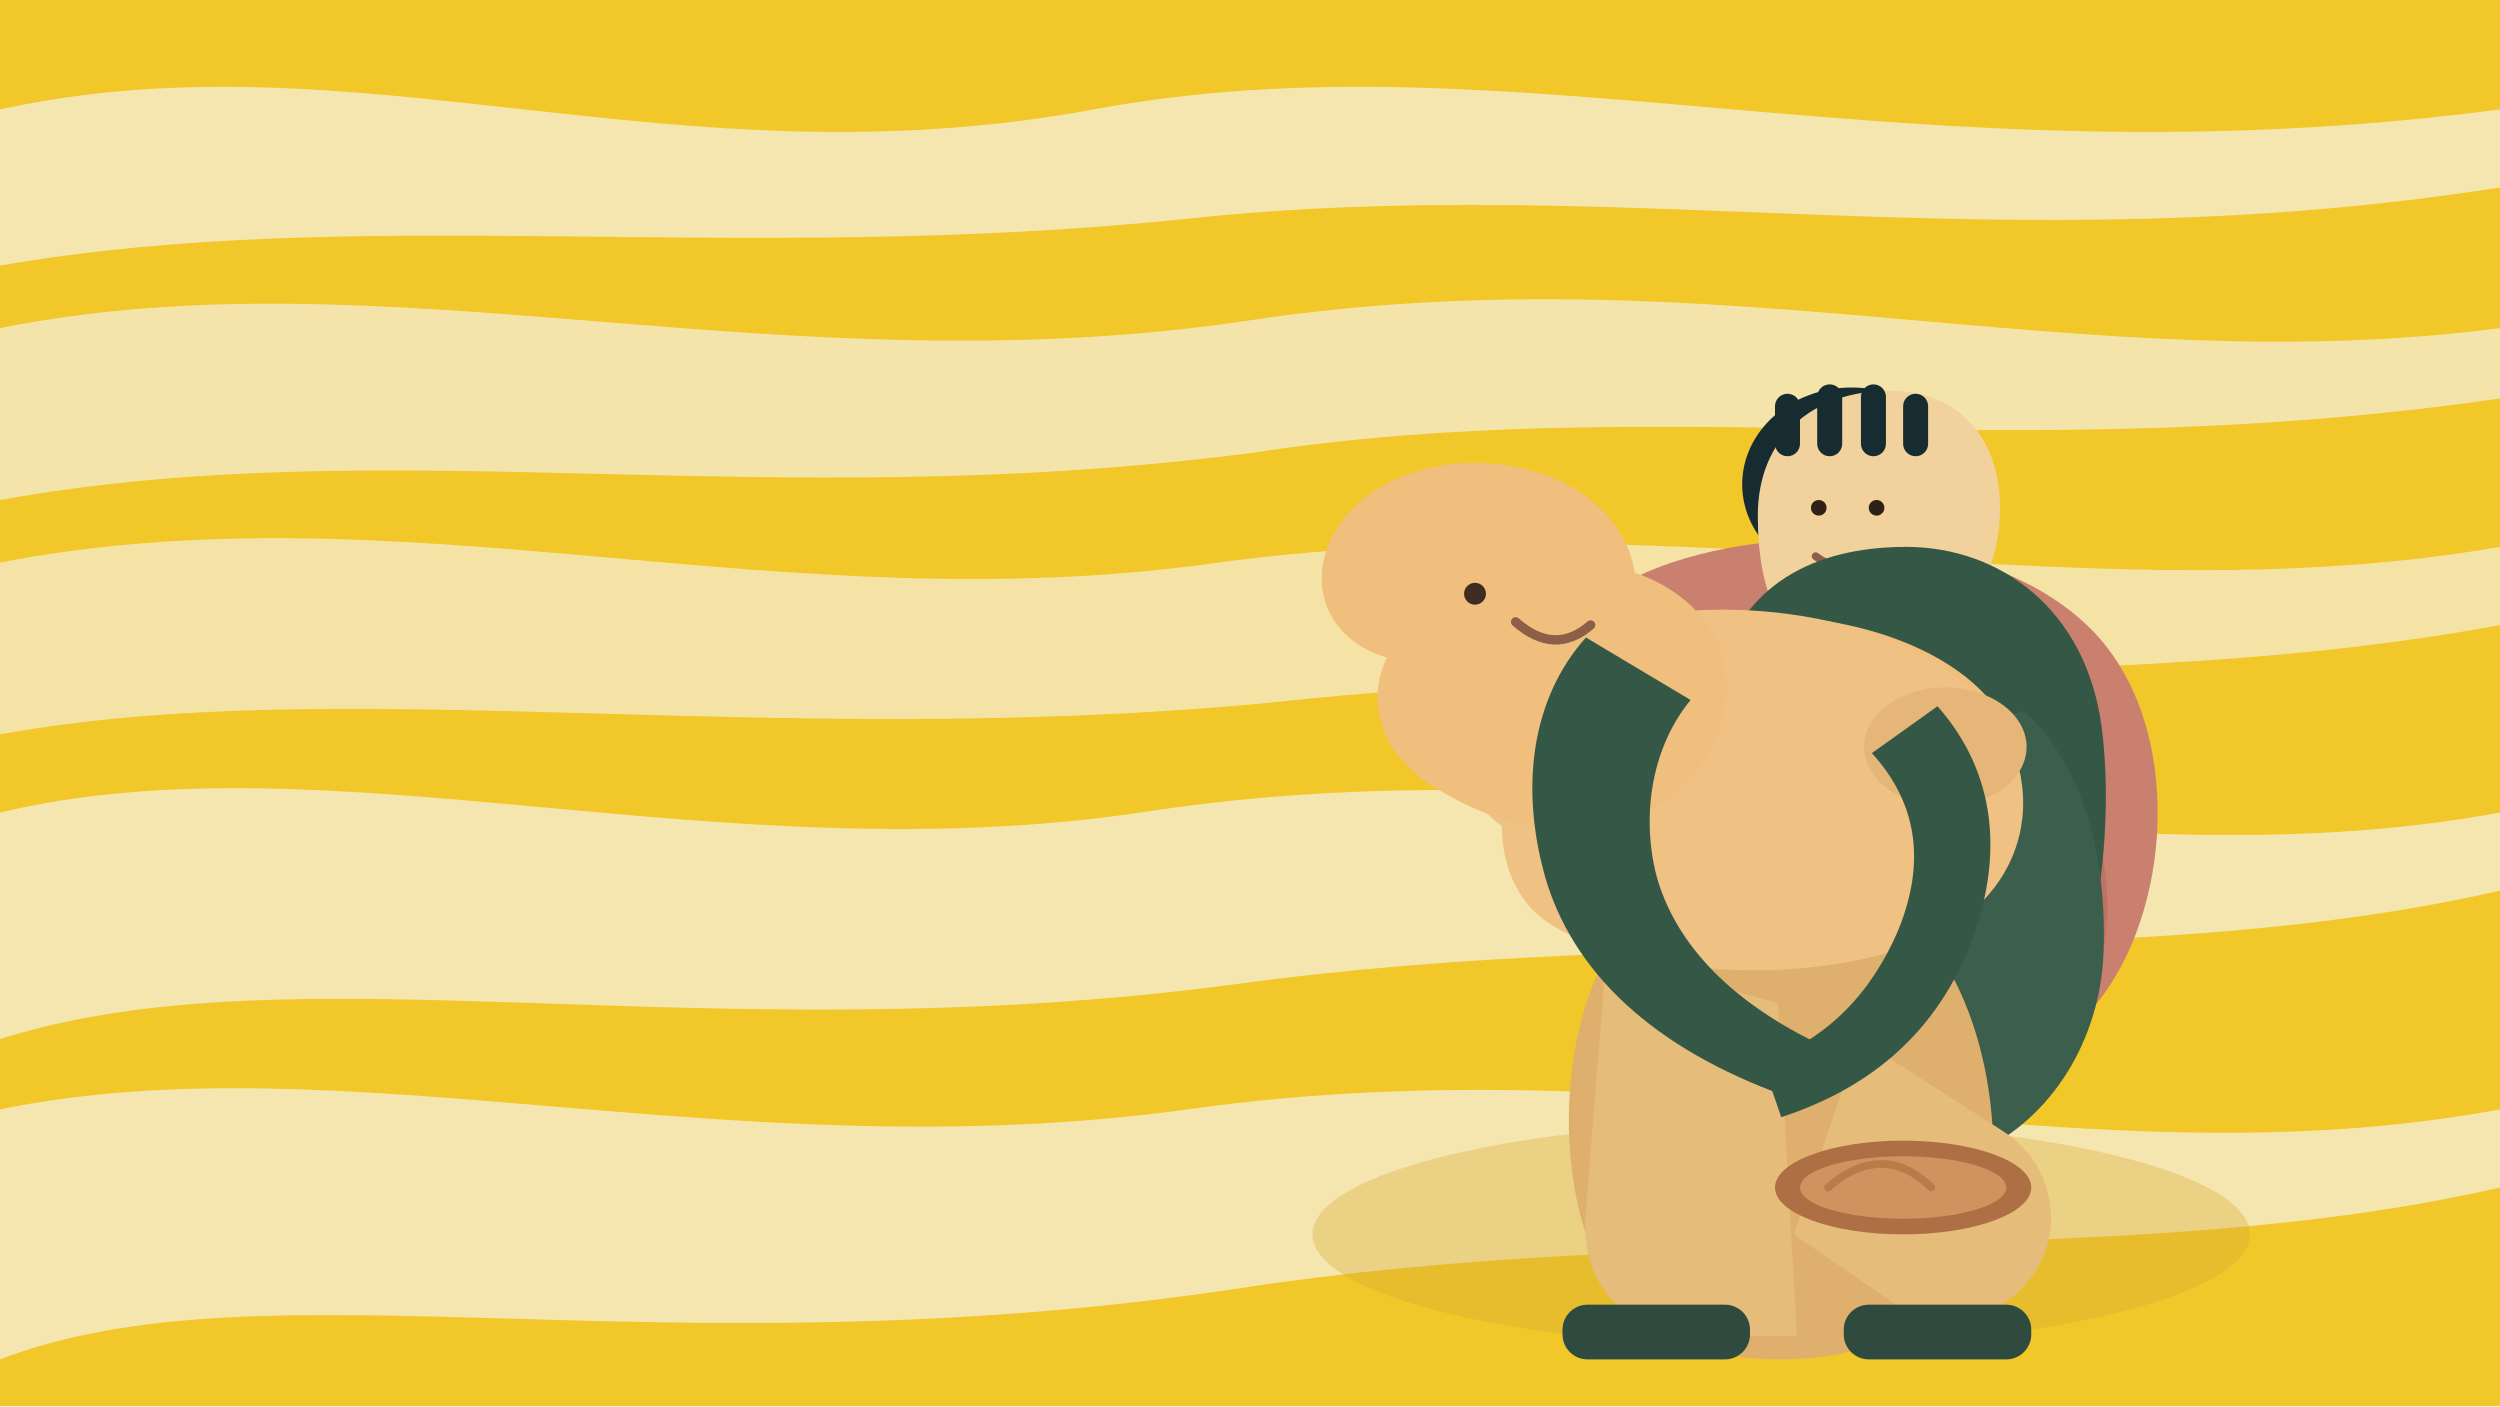
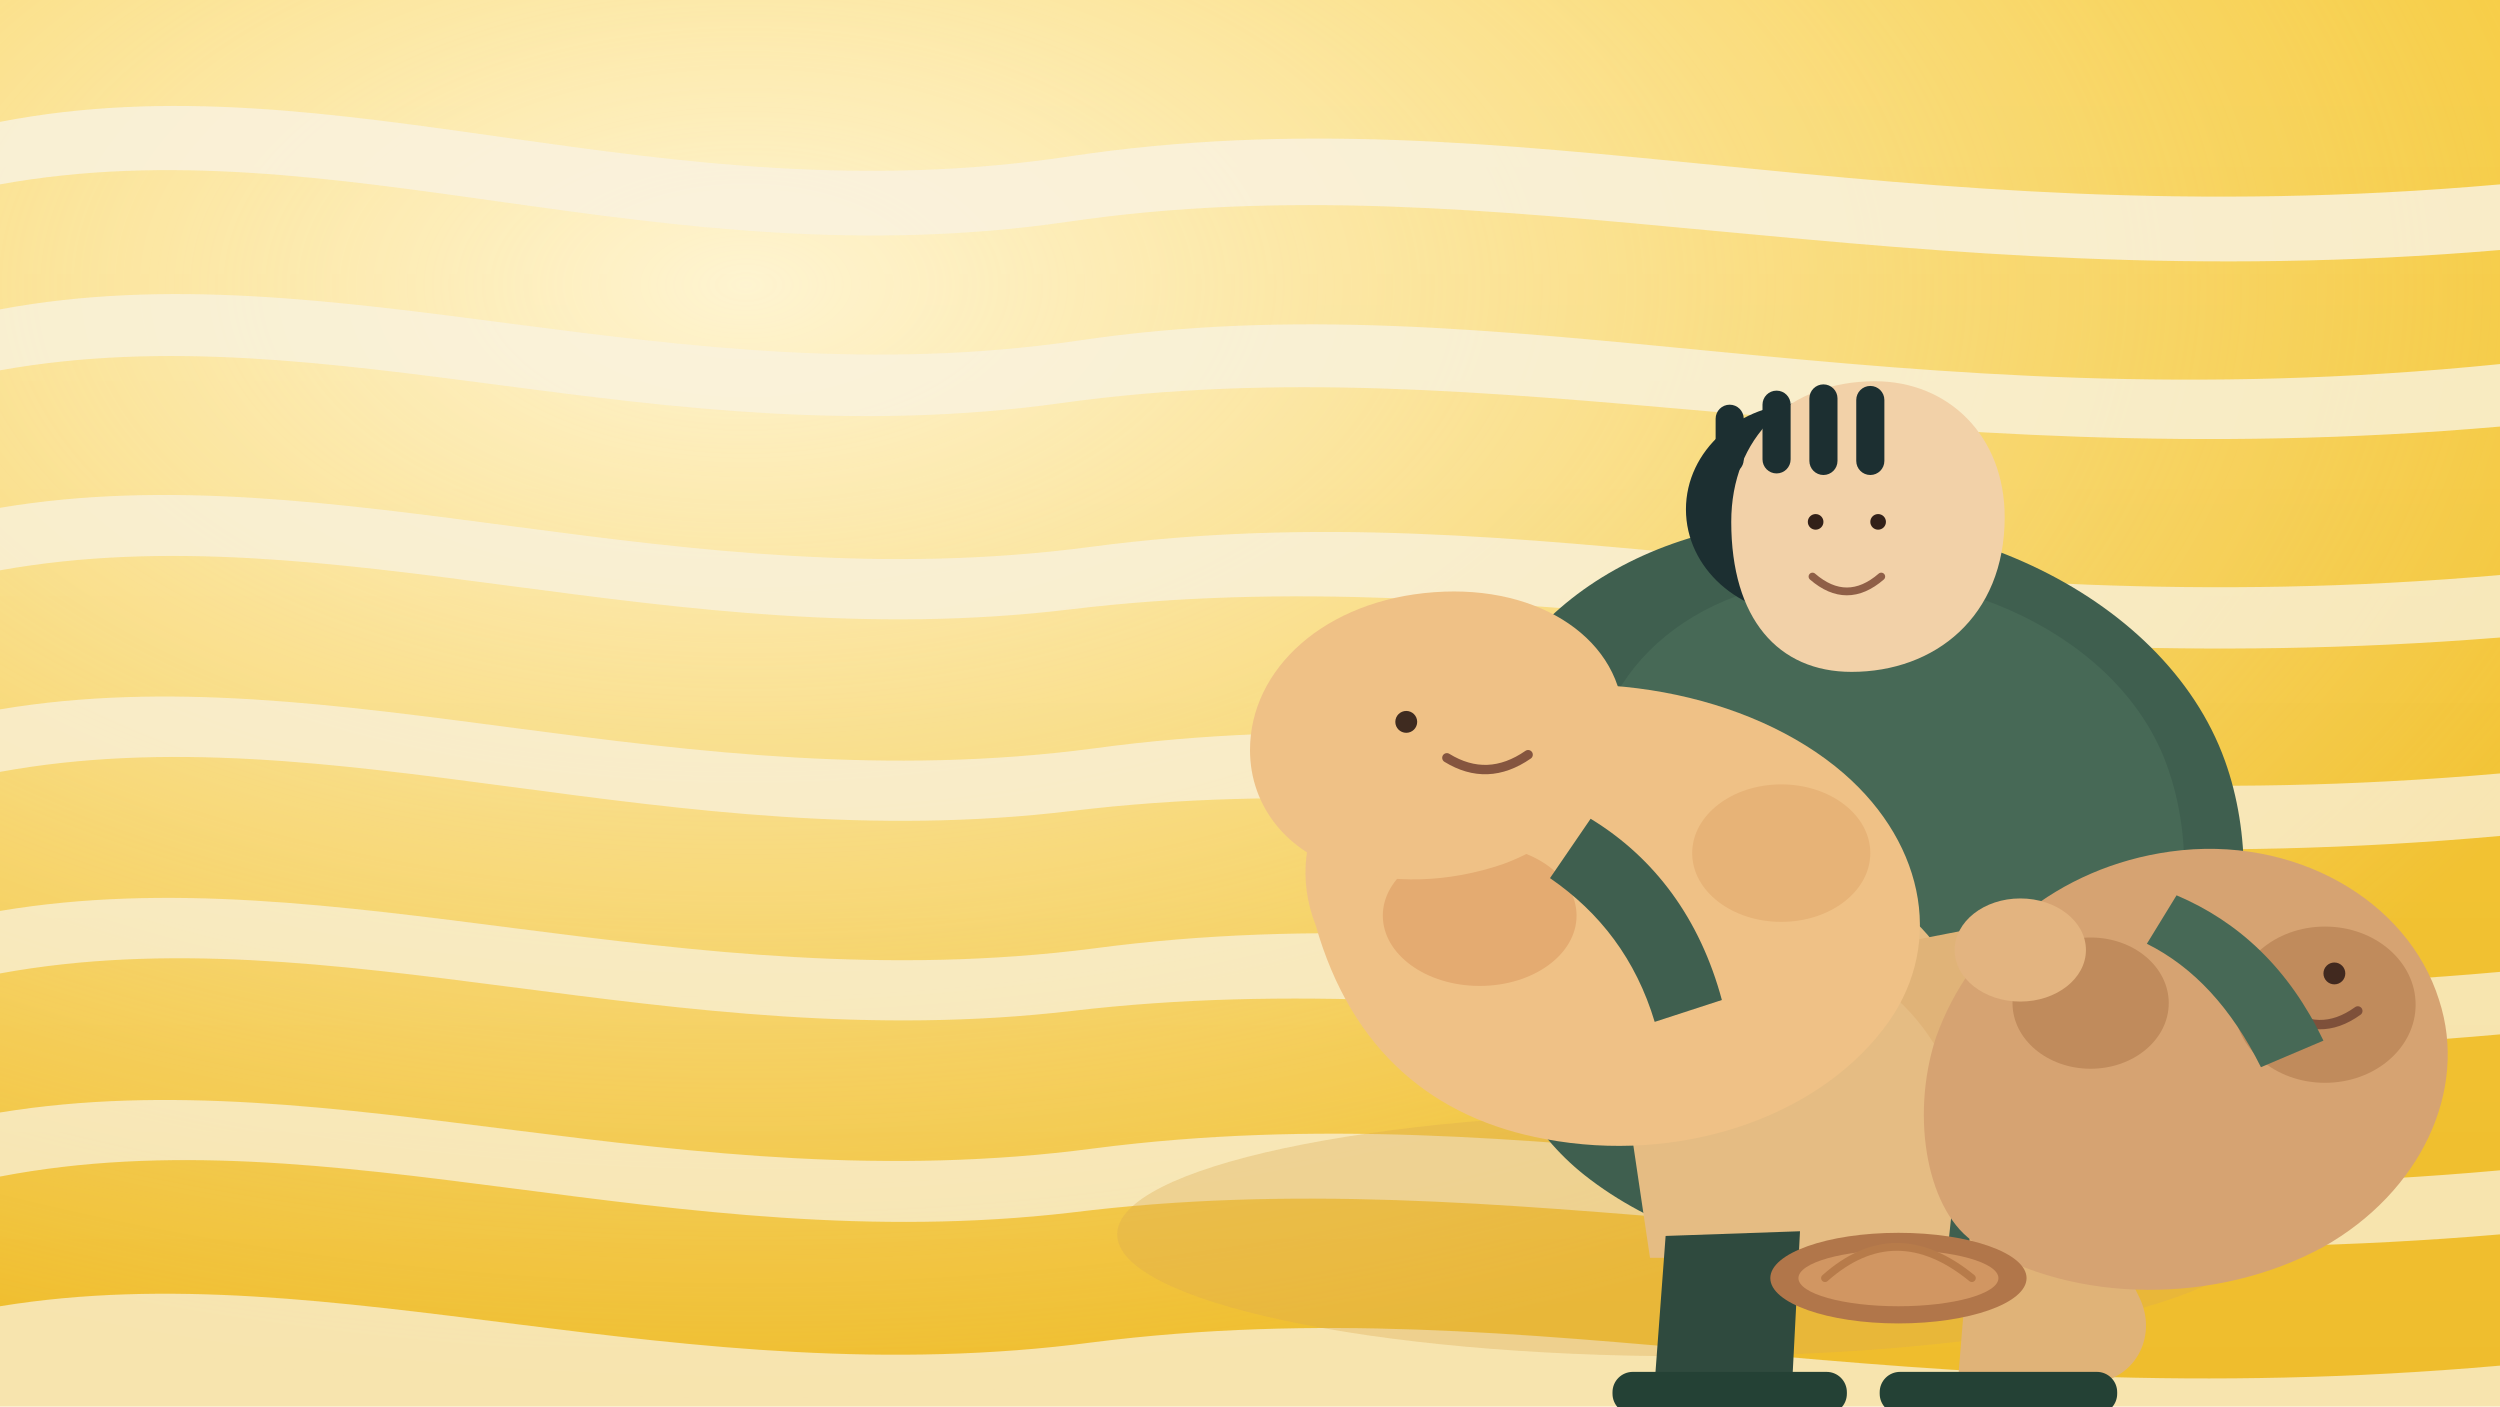
<svg xmlns="http://www.w3.org/2000/svg" viewBox="0 0 1600 900">
-   <rect width="1600" height="900" fill="#f1c729" />
-   <path d="M0 70C230 20 430 120 700 70C970 20 1220 120 1600 70V120C1280 170 1040 110 760 140C470 170 230 130 0 170Z" fill="#f7f0dc" opacity=".75" />
-   <path d="M0 210C250 160 500 250 800 205C1100 160 1330 245 1600 210V255C1290 300 1060 250 800 290C490 330 250 275 0 320Z" fill="#f7f0dc" opacity=".72" />
-   <path d="M0 360C260 310 500 400 780 360C1080 320 1340 395 1600 350V400C1360 445 1080 420 810 450C490 480 220 430 0 470Z" fill="#f7f0dc" opacity=".7" />
-   <path d="M0 520C210 470 460 560 730 520C1050 470 1330 570 1600 520V570C1360 625 1080 590 790 630C450 675 190 605 0 665Z" fill="#f7f0dc" opacity=".75" />
-   <path d="M0 710C220 665 470 750 760 710C1080 665 1330 760 1600 710V760C1360 815 1080 780 790 825C420 880 170 805 0 870Z" fill="#f7f0dc" opacity=".75" />
-   <ellipse cx="1140" cy="790" rx="300" ry="72" fill="#d7aa33" opacity=".35" />
-   <path d="M995 470C980 420 1010 380 1070 360C1160 330 1290 345 1345 410C1400 475 1388 595 1335 650C1280 705 1140 695 1070 640C1025 605 1010 545 995 470Z" fill="#ca806f" />
-   <path d="M1030 520C1030 468 1065 435 1120 425C1210 410 1300 438 1330 500C1363 568 1352 650 1300 690C1248 730 1145 720 1080 680C1040 655 1030 590 1030 520Z" fill="#bf7463" />
-   <ellipse cx="1185" cy="310" rx="70" ry="62" fill="#172c30" />
-   <path d="M1125 330C1125 280 1160 250 1210 250C1250 250 1280 277 1280 325C1280 385 1238 420 1185 420C1140 420 1125 380 1125 330Z" fill="#f2d29c" />
-   <circle cx="1164" cy="325" r="5" fill="#2f2118" />
-   <circle cx="1201" cy="325" r="5" fill="#2f2118" />
-   <path d="M1162 356Q1184 372 1208 356" stroke="#8f5f47" stroke-width="5" stroke-linecap="round" fill="none" />
-   <rect x="1136" y="252" width="16" height="40" rx="8" fill="#172c30" />
-   <rect x="1163" y="246" width="16" height="46" rx="8" fill="#172c30" />
-   <rect x="1191" y="246" width="16" height="46" rx="8" fill="#172c30" />
-   <rect x="1218" y="252" width="16" height="40" rx="8" fill="#172c30" />
-   <path d="M1100 430C1115 375 1160 350 1220 350C1280 350 1335 390 1345 465C1355 540 1338 655 1290 700C1242 745 1138 742 1095 680C1050 615 1075 525 1100 430Z" fill="#355846" />
-   <path d="M1295 455C1330 485 1350 545 1346 615C1342 670 1310 720 1260 740L1218 660L1245 470Z" fill="#3c5f4d" />
-   <path d="M1215 580C1260 620 1280 690 1275 760C1268 835 1212 870 1140 870C1070 870 1028 840 1012 780C998 728 1002 660 1028 612L1110 560Z" fill="#dfb06d" />
-   <path d="M1028 612L1015 775C1010 823 1042 855 1090 855H1150L1138 642Z" fill="#e6bc7a" />
-   <path d="M1190 665L1282 724C1315 745 1323 790 1298 820C1278 845 1240 852 1215 836L1148 790Z" fill="#e6bc7a" />
-   <rect x="1000" y="835" width="120" height="35" rx="16" fill="#2f4a3f" />
-   <rect x="1180" y="835" width="120" height="35" rx="16" fill="#2f4a3f" />
-   <ellipse cx="1125" cy="490" rx="165" ry="96" fill="#f0bf7e" />
-   <path d="M965 500C945 455 980 410 1038 397C1115 380 1210 395 1260 440C1308 482 1308 555 1250 592C1185 632 1050 630 990 590C965 573 955 537 965 500Z" fill="#efc182" />
-   <ellipse cx="1005" cy="495" rx="64" ry="46" fill="#efc182" />
-   <ellipse cx="1245" cy="478" rx="52" ry="38" fill="#e6b578" />
-   <ellipse cx="1000" cy="485" rx="18" ry="14" fill="#d99d62" />
-   <path d="M920 505C885 485 873 450 888 420C908 380 965 352 1028 362C1075 370 1105 402 1105 438C1105 470 1088 502 1052 520C1005 545 953 525 920 505Z" fill="#f0bf7e" />
-   <path d="M885 420C855 410 840 384 848 355C860 312 918 286 975 300C1023 310 1055 350 1045 390C1038 420 1008 438 972 438C945 438 915 430 885 420Z" fill="#f0bf7e" />
-   <circle cx="944" cy="380" r="7" fill="#3f2d24" />
-   <path d="M970 398Q995 420 1018 400" stroke="#8d5f46" stroke-width="6" stroke-linecap="round" fill="none" />
-   <path d="M1082 448C1058 477 1050 520 1060 560C1072 604 1108 642 1168 670L1150 704C1065 675 1010 628 990 565C972 505 980 447 1015 408Z" fill="#355846" />
-   <path d="M1240 452C1278 495 1282 548 1262 602C1240 660 1198 696 1140 715L1128 680C1170 665 1198 635 1215 595C1232 553 1228 515 1198 482Z" fill="#355846" />
-   <ellipse cx="1218" cy="760" rx="82" ry="30" fill="#ad6f43" />
-   <ellipse cx="1218" cy="760" rx="66" ry="20" fill="#d0925f" />
-   <path d="M1170 760C1190 742 1214 738 1236 760" stroke="#b87c4b" stroke-width="5" stroke-linecap="round" fill="none" />
+   <defs>
+     <linearGradient id="bgGlow" x1="0" y1="0" x2="0" y2="1">
+       <stop offset="0%" stop-color="#f6ca3a" />
+       <stop offset="100%" stop-color="#efbd2d" />
+     </linearGradient>
+     <radialGradient id="warmLight" cx="30%" cy="20%" r="80%">
+       <stop offset="0%" stop-color="#fff6d8" stop-opacity="0.95" />
+       <stop offset="100%" stop-color="#fff6d8" stop-opacity="0" />
+     </radialGradient>
+   </defs>
+   <rect width="1600" height="900" fill="url(#bgGlow)" />
+   <rect width="1600" height="900" fill="url(#warmLight)" />
+   <path d="M0 78c216-42 422 62 685 22 286-43 518 53 915 18v42c-389 33-639-59-917-18-262 38-468-63-683-24z" fill="#f9f2df" opacity="0.84" />
+   <path d="M0 198c214-40 430 58 690 20 275-41 515 55 910 15v40c-390 34-642-54-921-15-259 36-467-59-679-21z" fill="#f9f2df" opacity="0.8" />
+   <path d="M0 325c214-36 434 60 698 25 286-38 516 52 902 18v40c-388 31-634-52-915-18-257 31-473-63-685-25z" fill="#f9f2df" opacity="0.76" />
+   <path d="M0 454c214-36 435 60 700 25 286-39 514 50 900 16v40c-387 35-633-50-914-16-257 31-473-64-686-25z" fill="#f9f2df" opacity="0.74" />
+   <path d="M0 583c214-36 435 58 700 24 286-38 514 50 900 15v40c-387 35-633-48-914-15-257 30-473-63-686-24z" fill="#f9f2df" opacity="0.72" />
+   <path d="M0 712c214-35 435 58 700 23 286-37 514 49 900 14v41c-387 33-633-49-914-14-257 30-473-64-686-23z" fill="#f9f2df" opacity="0.72" />
+   <path d="M0 836c214-35 435 58 700 23 286-36 514 49 900 15v26H0z" fill="#f9f2df" opacity="0.72" />
+   <ellipse cx="1080" cy="790" rx="365" ry="78" fill="#dba94f" opacity="0.34" />
+   <ellipse cx="1090" cy="560" rx="240" ry="170" fill="#b56b53" />
+   <ellipse cx="1110" cy="560" rx="220" ry="150" fill="#bf745e" />
+   <path d="M946 542c-24-95 50-184 166-205 126-24 273 41 312 150 33 92-3 220-91 279-91 61-233 54-319-14-34-27-56-67-68-120z" fill="#3f5f4f" />
+   <path d="M1023 538c-20-78 31-149 120-165 95-18 208 28 242 112 31 78 5 181-65 236-74 58-194 60-273 9-23-15-38-35-24-54z" fill="#476956" />
+   <path d="M1036 670c1-64 54-114 118-110 65 3 112 58 105 122l-13 123h-190z" fill="#e5bc83" />
+   <path d="M1172 612c66 30 96 90 89 175l-8 98h84c28 0 45-29 32-55l-42-86c8-61-5-114-42-154z" fill="#e0b378" />
+   <path d="M1066 791l-7 94h88l5-97z" fill="#2f4a3e" />
+   <rect x="1032" y="878" width="150" height="27" rx="13" fill="#244135" />
+   <rect x="1203" y="878" width="152" height="27" rx="13" fill="#244135" />
+   <ellipse cx="1155" cy="326" rx="76" ry="68" fill="#1c2f31" />
+   <path d="M1108 334c0-54 37-90 92-90 47 0 83 35 83 87 0 64-45 99-98 99-47 0-77-34-77-96z" fill="#f2d1a8" />
+   <circle cx="1162" cy="334" r="5" fill="#322019" />
+   <circle cx="1202" cy="334" r="5" fill="#322019" />
+   <path d="M1160 369q22 19 44 0" stroke="#8f5f47" stroke-width="5" stroke-linecap="round" fill="none" />
+   <rect x="1098" y="259" width="18" height="44" rx="9" fill="#1c2f31" />
+   <rect x="1128" y="250" width="18" height="53" rx="9" fill="#1c2f31" />
+   <rect x="1158" y="246" width="18" height="58" rx="9" fill="#1c2f31" />
+   <rect x="1188" y="247" width="18" height="57" rx="9" fill="#1c2f31" />
+   <ellipse cx="1004" cy="580" rx="156" ry="94" fill="#efc186" />
+   <path d="M842 592c-23-58 17-121 89-143 85-25 189-6 249 46 53 46 65 113 25 164-44 57-131 86-216 70-71-13-124-56-147-137z" fill="#efc186" />
+   <ellipse cx="947" cy="586" rx="62" ry="45" fill="#e4ab71" />
+   <ellipse cx="1140" cy="546" rx="57" ry="44" fill="#e7b377" />
+   <path d="M860 556c-35-10-60-39-60-76 0-52 48-96 118-101 68-5 121 31 121 83 0 37-31 74-77 91-35 12-72 13-102 3z" fill="#efc186" />
+   <circle cx="900" cy="462" r="7" fill="#3f2b20" />
+   <path d="M926 485q26 16 52-2" stroke="#85553f" stroke-width="6" stroke-linecap="round" fill="none" />
+   <path d="M1018 524c41 25 70 64 84 116l-43 14c-12-40-35-70-67-92z" fill="#3f5f4f" />
+   <path d="M1239 664c22-62 78-109 150-119 79-11 152 31 172 95 19 58-12 123-74 158-68 37-159 37-222-2-31-19-43-80-26-132z" fill="#d6a372" />
+   <ellipse cx="1488" cy="643" rx="58" ry="50" fill="#c08b5c" />
+   <ellipse cx="1338" cy="642" rx="50" ry="42" fill="#c08b5c" />
+   <ellipse cx="1293" cy="608" rx="42" ry="33" fill="#e3b480" />
+   <circle cx="1494" cy="623" r="7" fill="#41291f" />
+   <path d="M1460 646q24 19 49 1" stroke="#7e503a" stroke-width="6" stroke-linecap="round" fill="none" />
+   <path d="M1393 573c40 17 72 47 94 93l-40 17c-19-38-43-64-73-79z" fill="#476956" />
+   <ellipse cx="1215" cy="818" rx="82" ry="29" fill="#b1764a" />
+   <ellipse cx="1215" cy="818" rx="64" ry="18" fill="#d19662" />
+   <path d="M1168 818q45-40 94 0" stroke="#b77b4a" stroke-width="5" stroke-linecap="round" fill="none" />
</svg>
